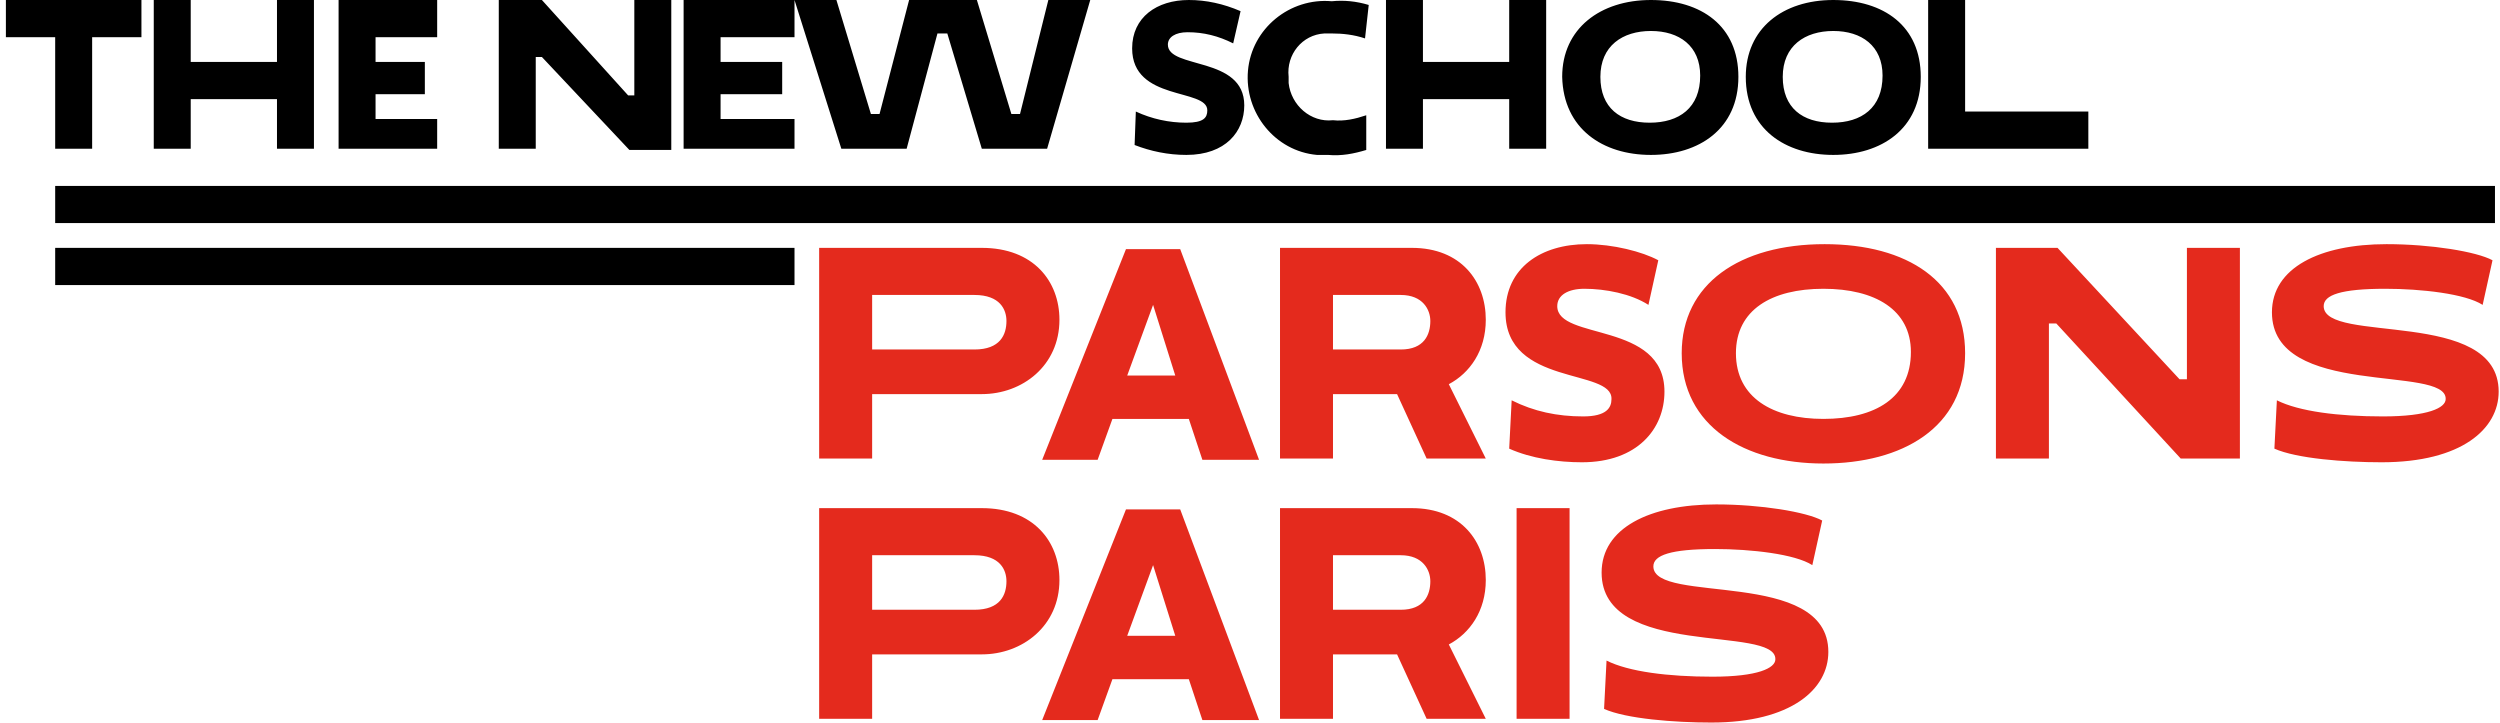
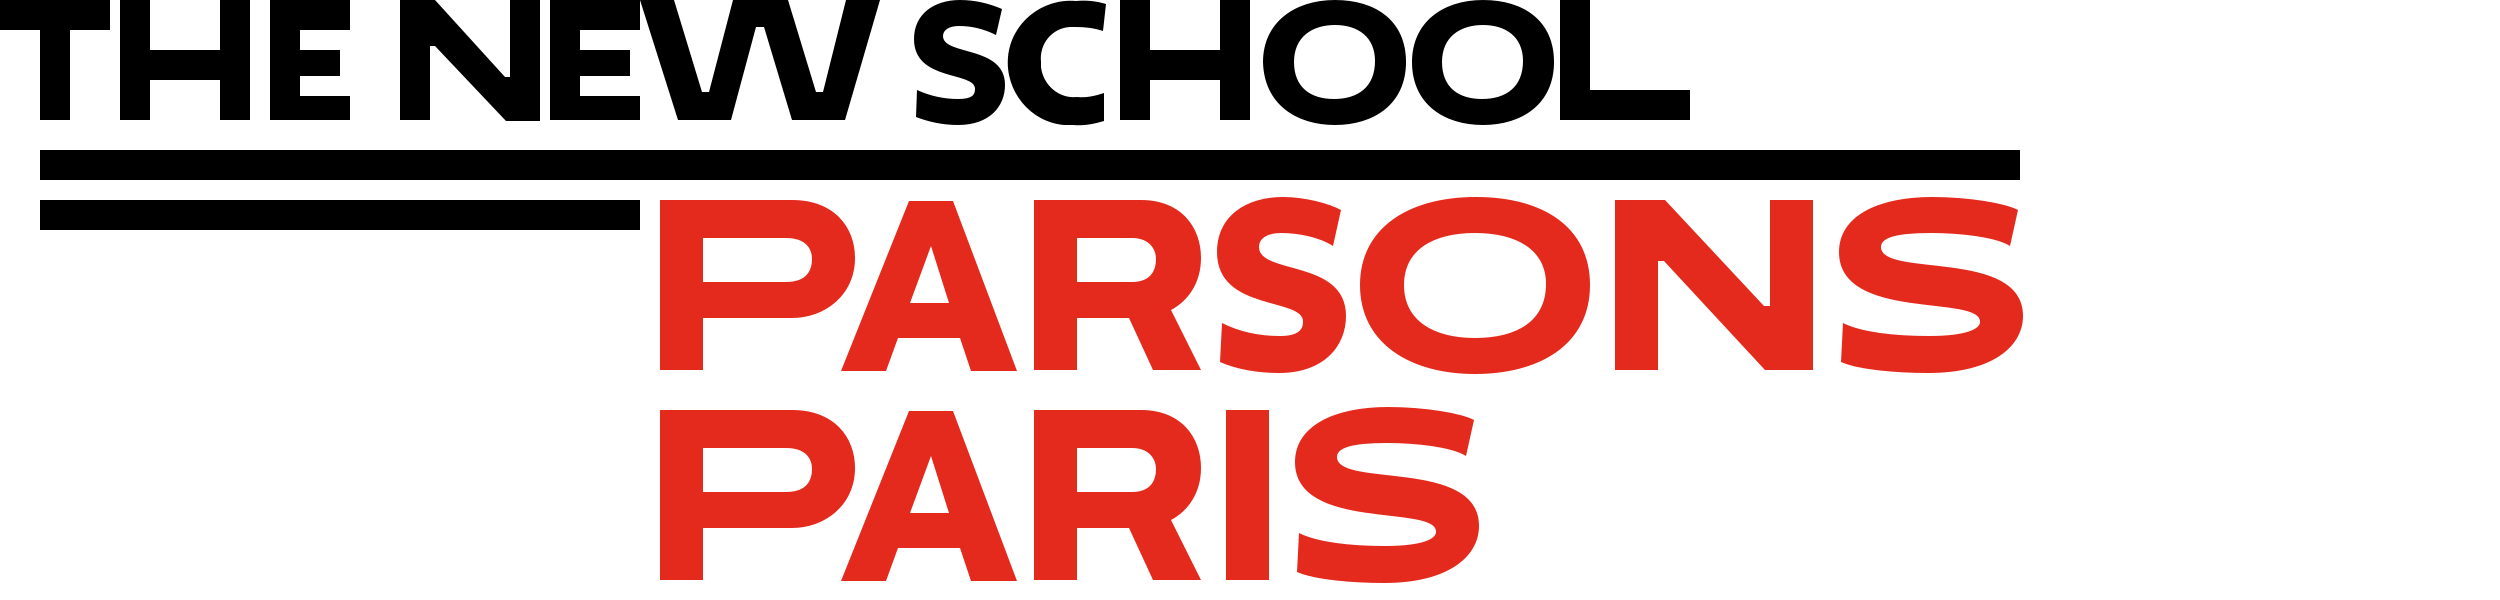
- <svg xmlns="http://www.w3.org/2000/svg" width="346" height="100" viewBox="0 0 346 100" fill="none">
-   <path d="M7.637 34.305H109.96V39.451H7.637V34.305ZM26.396 13.722H38.334V20.583H43.45V0H38.334V8.576H26.396V0H21.28V20.583H26.396V13.722ZM60.504 16.467H51.977V13.036H58.799V8.576H51.977V5.146H60.504V0H46.861V20.583H60.504V16.467ZM74.147 7.89H75L87.108 20.755H92.906V0H87.79V13.207H86.938L75 0H69.031V20.583H74.147V7.89ZM109.96 16.467H99.728V13.036H108.255V8.576H99.728V5.146H109.96V0H94.612V20.583H109.96V16.467ZM125.479 20.583L129.743 4.631H131.107L135.882 20.583H144.921L150.89 0H145.091L141.169 15.78H139.975L135.2 0H125.82L121.727 15.78H120.534L115.759 0H109.96L116.441 20.583H125.479ZM167.091 15.266C167.091 16.295 166.579 16.981 164.192 16.981C161.804 16.981 159.417 16.467 157.199 15.437L157.029 20.069C159.246 20.926 161.634 21.441 164.192 21.441C169.649 21.441 172.207 18.182 172.207 14.58C172.207 7.719 161.634 9.605 161.634 6.175C161.634 5.146 162.657 4.46 164.362 4.46C166.579 4.46 168.626 4.974 170.672 6.003L171.695 1.544C169.308 0.515 166.92 0 164.533 0C160.099 0 156.688 2.401 156.688 6.69C156.688 14.065 167.091 12.178 167.091 15.266ZM183.804 21.441C185.679 21.612 187.385 21.269 189.09 20.755V15.952C187.555 16.467 186.021 16.81 184.486 16.638C181.416 16.981 178.687 14.58 178.346 11.492V10.635C178.005 7.547 180.222 4.803 183.292 4.631H184.315C185.85 4.631 187.385 4.803 188.92 5.317L189.431 0.686C187.726 0.172 186.021 0 184.315 0.172C178.517 -0.343 173.23 3.945 172.719 9.777C172.207 15.609 176.47 20.926 182.269 21.441H183.804ZM196.935 13.722H208.873V20.583H213.989V0H208.873V8.576H196.935V0H191.819V20.583H196.935V13.722ZM228.485 21.441C235.136 21.441 240.593 17.839 240.593 10.635C240.593 3.602 235.477 0 228.485 0C221.493 0 216.206 3.945 216.206 10.635C216.376 17.839 221.834 21.441 228.485 21.441ZM228.485 4.288C232.407 4.288 235.306 6.346 235.306 10.463C235.306 14.923 232.407 16.981 228.314 16.981C224.221 16.981 221.493 14.923 221.493 10.635C221.493 6.346 224.562 4.288 228.485 4.288ZM253.724 21.441C260.375 21.441 265.833 17.839 265.833 10.635C265.833 3.602 260.717 0 253.724 0C246.732 0 241.616 3.945 241.616 10.635C241.616 17.839 247.073 21.441 253.724 21.441ZM253.724 4.288C257.647 4.288 260.546 6.346 260.546 10.463C260.546 14.923 257.647 16.981 253.554 16.981C249.461 16.981 246.732 14.923 246.732 10.635C246.732 6.346 249.802 4.288 253.724 4.288ZM289.026 15.437H271.972V0H266.856V20.583H289.026V15.437ZM7.637 20.583H12.753V5.146H19.575V0H0.815V5.146H7.637V20.583ZM7.637 25.729H345.304V30.875H7.637V25.729Z" fill="black" />
-   <path d="M113.371 34.305H135.882C143.045 34.305 146.626 38.937 146.626 44.254C146.626 50.6 141.51 54.545 135.882 54.545H120.704V63.465H113.371V34.305ZM120.704 40.823V48.37H134.859C138.44 48.37 139.293 46.312 139.293 44.425C139.293 42.882 138.44 40.823 134.859 40.823H120.704ZM164.533 57.976H153.959L151.913 63.636H144.239L155.835 34.477H163.339L174.253 63.636H166.409L164.533 57.976ZM156.006 51.973H162.657L159.587 42.196L156.006 51.973ZM177.323 34.305H195.4C202.222 34.305 205.633 38.937 205.633 44.254C205.633 48.542 203.416 51.63 200.516 53.173L205.633 63.465H197.447L193.354 54.545H184.486V63.465H177.153V34.305H177.323ZM184.486 40.823V48.37H193.865C197.106 48.37 197.958 46.312 197.958 44.425C197.958 42.882 196.935 40.823 193.865 40.823H184.486ZM208.361 43.225C208.361 37.05 213.307 33.791 219.617 33.791C223.198 33.791 227.291 34.82 229.508 36.021L228.144 42.196C225.756 40.652 222.175 39.966 219.276 39.966C217.059 39.966 215.524 40.823 215.524 42.367C215.524 47.17 230.361 44.425 230.361 54.202C230.361 59.348 226.609 63.979 218.935 63.979C215.694 63.979 211.943 63.465 208.873 62.093L209.214 55.403C212.284 56.947 215.524 57.633 219.105 57.633C222.345 57.633 223.028 56.432 223.028 55.232C223.198 50.943 208.361 53.516 208.361 43.225ZM252.531 33.791C263.957 33.791 271.972 38.937 271.972 48.885C271.972 59.177 263.275 64.151 252.36 64.151C241.446 64.151 232.748 59.005 232.748 48.885C232.748 39.28 240.764 33.791 252.531 33.791ZM252.36 57.976C259.523 57.976 264.468 55.06 264.468 48.714C264.468 42.882 259.523 39.966 252.36 39.966C245.198 39.966 240.252 42.882 240.252 48.885C240.252 55.06 245.368 57.976 252.36 57.976ZM284.592 44.769H283.569V63.465H276.236V34.305H284.763L301.646 52.487H302.669V34.305H310.002V63.465H301.816L284.592 44.769ZM314.436 43.225C314.436 37.05 321.087 33.791 330.296 33.791C336.436 33.791 342.746 34.82 344.963 36.021L343.598 42.196C341.211 40.652 335.072 39.966 330.126 39.966C323.987 39.966 321.599 40.823 321.599 42.367C321.599 47.684 345.815 42.539 345.815 54.202C345.815 59.348 340.699 63.979 329.614 63.979C324.498 63.979 317.847 63.465 314.777 62.093L315.119 55.403C318.188 56.947 323.645 57.633 329.785 57.633C336.095 57.633 338.482 56.432 338.482 55.232C338.653 50.429 314.436 55.232 314.436 43.225ZM113.371 70.326H135.882C143.045 70.326 146.626 74.957 146.626 80.275C146.626 86.621 141.51 90.566 135.882 90.566H120.704V99.485H113.371V70.326ZM120.704 76.844V84.391H134.859C138.44 84.391 139.293 82.333 139.293 80.446C139.293 78.902 138.44 76.844 134.859 76.844H120.704ZM164.533 93.997H153.959L151.913 99.657H144.239L155.835 70.498H163.339L174.253 99.657H166.409L164.533 93.997ZM156.006 87.993H162.657L159.587 78.216L156.006 87.993ZM177.323 70.326H195.4C202.222 70.326 205.633 74.957 205.633 80.275C205.633 84.563 203.416 87.65 200.516 89.194L205.633 99.485H197.447L193.354 90.566H184.486V99.485H177.153V70.326H177.323ZM184.486 76.844V84.391H193.865C197.106 84.391 197.958 82.333 197.958 80.446C197.958 78.902 196.935 76.844 193.865 76.844H184.486ZM209.896 70.326H217.229V99.485H209.896V70.326ZM221.663 79.245C221.663 73.07 228.314 69.811 237.523 69.811C243.663 69.811 249.973 70.841 252.19 72.041L250.825 78.216C248.438 76.672 242.298 75.986 237.353 75.986C231.213 75.986 228.826 76.844 228.826 78.388C228.826 83.705 253.042 78.559 253.042 90.223C253.042 95.369 247.926 100 236.841 100C231.725 100 225.074 99.485 222.004 98.113L222.345 91.424C225.415 92.967 230.872 93.653 237.012 93.653C243.322 93.653 245.709 92.453 245.709 91.252C245.88 86.449 221.663 91.252 221.663 79.245Z" fill="#E42A1D" />
+ <svg xmlns="http://www.w3.org/2000/svg" width="250" height="60" viewBox="0 0 250 60" fill="none">
+   <path d="M4 20h60v3H4v-3zM15 8h7v4h3V0h-3v5h-7V0h-3v12h3V8zm20 1.6h-5v-2h4V5h-4V3h5V0h-8v12h8V9.6zm8-5h.5l7.1 7.5H54V0h-3v7.7h-.5l-7-7.7H40v12h3V4.6zm21 5h-6v-2h5V5h-5V3h6V0h-9v12h9V9.6zm9.1 2.4l2.5-9.3h.8l2.8 9.3h5.3L88 0h-3.4l-2.3 9.2h-.7L78.8 0h-5.5l-2.4 9.2h-.7L67.4 0H64l3.8 12h5.3zm24.4-3.1c0 .6-.3 1-1.7 1S93 9.6 91.7 9l-.1 2.7c1.3.5 2.7.8 4.2.8 3.2 0 4.7-1.9 4.7-4 0-4-6.2-2.9-6.2-4.9 0-.6.6-1 1.6-1 1.3 0 2.5.3 3.7.9l.6-2.6C98.8.3 97.4 0 96 0c-2.6 0-4.6 1.4-4.6 3.9 0 4.3 6.1 3.2 6.1 5zm9.8 3.6c1.1.1 2.1-.1 3.1-.4V9.3c-.9.3-1.8.5-2.7.4-1.8.2-3.4-1.2-3.6-3v-.5c-.2-1.8 1.1-3.4 2.9-3.5h.6c.9 0 1.8.1 2.7.4l.3-2.7c-1-.3-2-.4-3-.3-3.4-.3-6.5 2.2-6.8 5.6-.3 3.4 2.2 6.5 5.6 6.8H107.3zM115 8h7v4h3V0h-3v5h-7V0h-3v12h3V8zm18.5 4.5c3.9 0 7.1-2.1 7.1-6.3 0-4.1-3-6.2-7.1-6.2s-7.2 2.3-7.2 6.2c.1 4.2 3.3 6.3 7.2 6.3zm0-10c2.3 0 4 1.2 4 3.6 0 2.6-1.7 3.8-4.1 3.8-2.4 0-4-1.2-4-3.7s1.8-3.7 4.1-3.7zm14.8 10c3.9 0 7.1-2.1 7.1-6.3 0-4.1-3-6.2-7.1-6.2s-7.1 2.3-7.1 6.2c0 4.2 3.2 6.3 7.1 6.3zm0-10c2.3 0 4 1.2 4 3.6 0 2.6-1.7 3.8-4.1 3.8-2.4 0-4-1.2-4-3.7s1.8-3.7 4.1-3.7zM169 9h-10V0h-3v12h13V9zM4 12h3V3h4V0H0v3h4v9zM4 15h198v3H4v-3z" fill="#000" />
+   <path d="M66 20h13.2c4.2 0 6.3 2.7 6.3 5.8 0 3.7-3 6-6.3 6h-8.9V37H66V20zm4.3 3.8v4.4h8.3c2.1 0 2.6-1.2 2.6-2.3 0-.9-.5-2.1-2.6-2.1h-8.3zM96 33.8h-6.2l-1.2 3.3h-4.5l6.8-17h4.4l6.4 17h-4.6L96 33.8zm-5-3.5h3.9l-1.8-5.7-2.1 5.7zM103.5 20h10.6c4 0 6 2.7 6 5.8 0 2.5-1.3 4.3-3 5.2l3 6h-4.8l-2.4-5.2h-5.2V37h-4.3V20h.1zm4.2 3.8v4.4h5.5c1.9 0 2.4-1.2 2.4-2.3 0-.9-.6-2.1-2.4-2.1h-5.5zM121.7 25.2c0-3.6 2.9-5.5 6.6-5.5 2.1 0 4.5.6 5.8 1.3l-.8 3.6c-1.4-.9-3.5-1.3-5.2-1.3-1.3 0-2.2.5-2.2 1.4 0 2.8 8.7 1.2 8.7 6.9 0 3-2.2 5.7-6.7 5.7-1.9 0-4.1-.3-5.9-1.1l.2-3.9c1.8.9 3.7 1.3 5.8 1.3 1.9 0 2.3-.7 2.3-1.4.1-2.5-8.6-1-8.6-7zM147.6 19.7c6.7 0 11.4 3 11.4 8.8 0 6-5.1 8.9-11.5 8.9s-11.5-3-11.5-8.9c0-5.6 4.7-8.8 11.6-8.8zm-.1 14.1c4.2 0 7.1-1.7 7.1-5.4 0-3.4-2.9-5.1-7.1-5.1-4.2 0-7.1 1.7-7.1 5.2 0 3.6 3 5.3 7.1 5.3zM166.4 26.1h-.6V37h-4.3V20h5l9.9 10.6h.6V20h4.3v17h-4.8l-10.1-10.9zM183.9 25.2c0-3.6 3.9-5.5 9.3-5.5 3.6 0 7.3.6 8.6 1.3l-.8 3.6c-1.4-.9-5-1.3-7.9-1.3-3.6 0-5 .5-5 1.4 0 3.1 14.2.1 14.2 6.9 0 3-3 5.7-9.5 5.7-3 0-6.9-.3-8.7-1.1l.2-3.9c1.8.9 5 1.3 8.6 1.3 3.7 0 5.1-.7 5.1-1.4.1-2.8-14.1 0-14.1-7zM66 41h13.2c4.2 0 6.3 2.7 6.3 5.8 0 3.7-3 6-6.3 6h-8.9V58H66V41zm4.3 3.8v4.4h8.3c2.1 0 2.6-1.2 2.6-2.3 0-.9-.5-2.1-2.6-2.1h-8.3zM96 54.8h-6.2l-1.2 3.3h-4.5l6.8-17h4.4l6.4 17h-4.6L96 54.8zm-5-3.5h3.9l-1.8-5.7-2.1 5.7zM103.5 41h10.6c4 0 6 2.7 6 5.8 0 2.5-1.3 4.3-3 5.2l3 6h-4.8l-2.4-5.2h-5.2V58h-4.3V41h.1zm4.2 3.8v4.4h5.5c1.9 0 2.4-1.2 2.4-2.3 0-.9-.6-2.1-2.4-2.1h-5.5zM122.6 41h4.3v17h-4.3V41zM129.5 46.2c0-3.6 3.9-5.5 9.3-5.5 3.6 0 7.3.6 8.6 1.3l-.8 3.6c-1.4-.9-5-1.3-7.9-1.3-3.6 0-5 .5-5 1.4 0 3.1 14.2.1 14.2 6.9 0 3-3 5.7-9.5 5.7-3 0-6.9-.3-8.7-1.1l.2-3.9c1.8.9 5 1.3 8.6 1.3 3.7 0 5.1-.7 5.1-1.4.1-2.8-14.1 0-14.1-7z" fill="#E42A1D" />
</svg>
